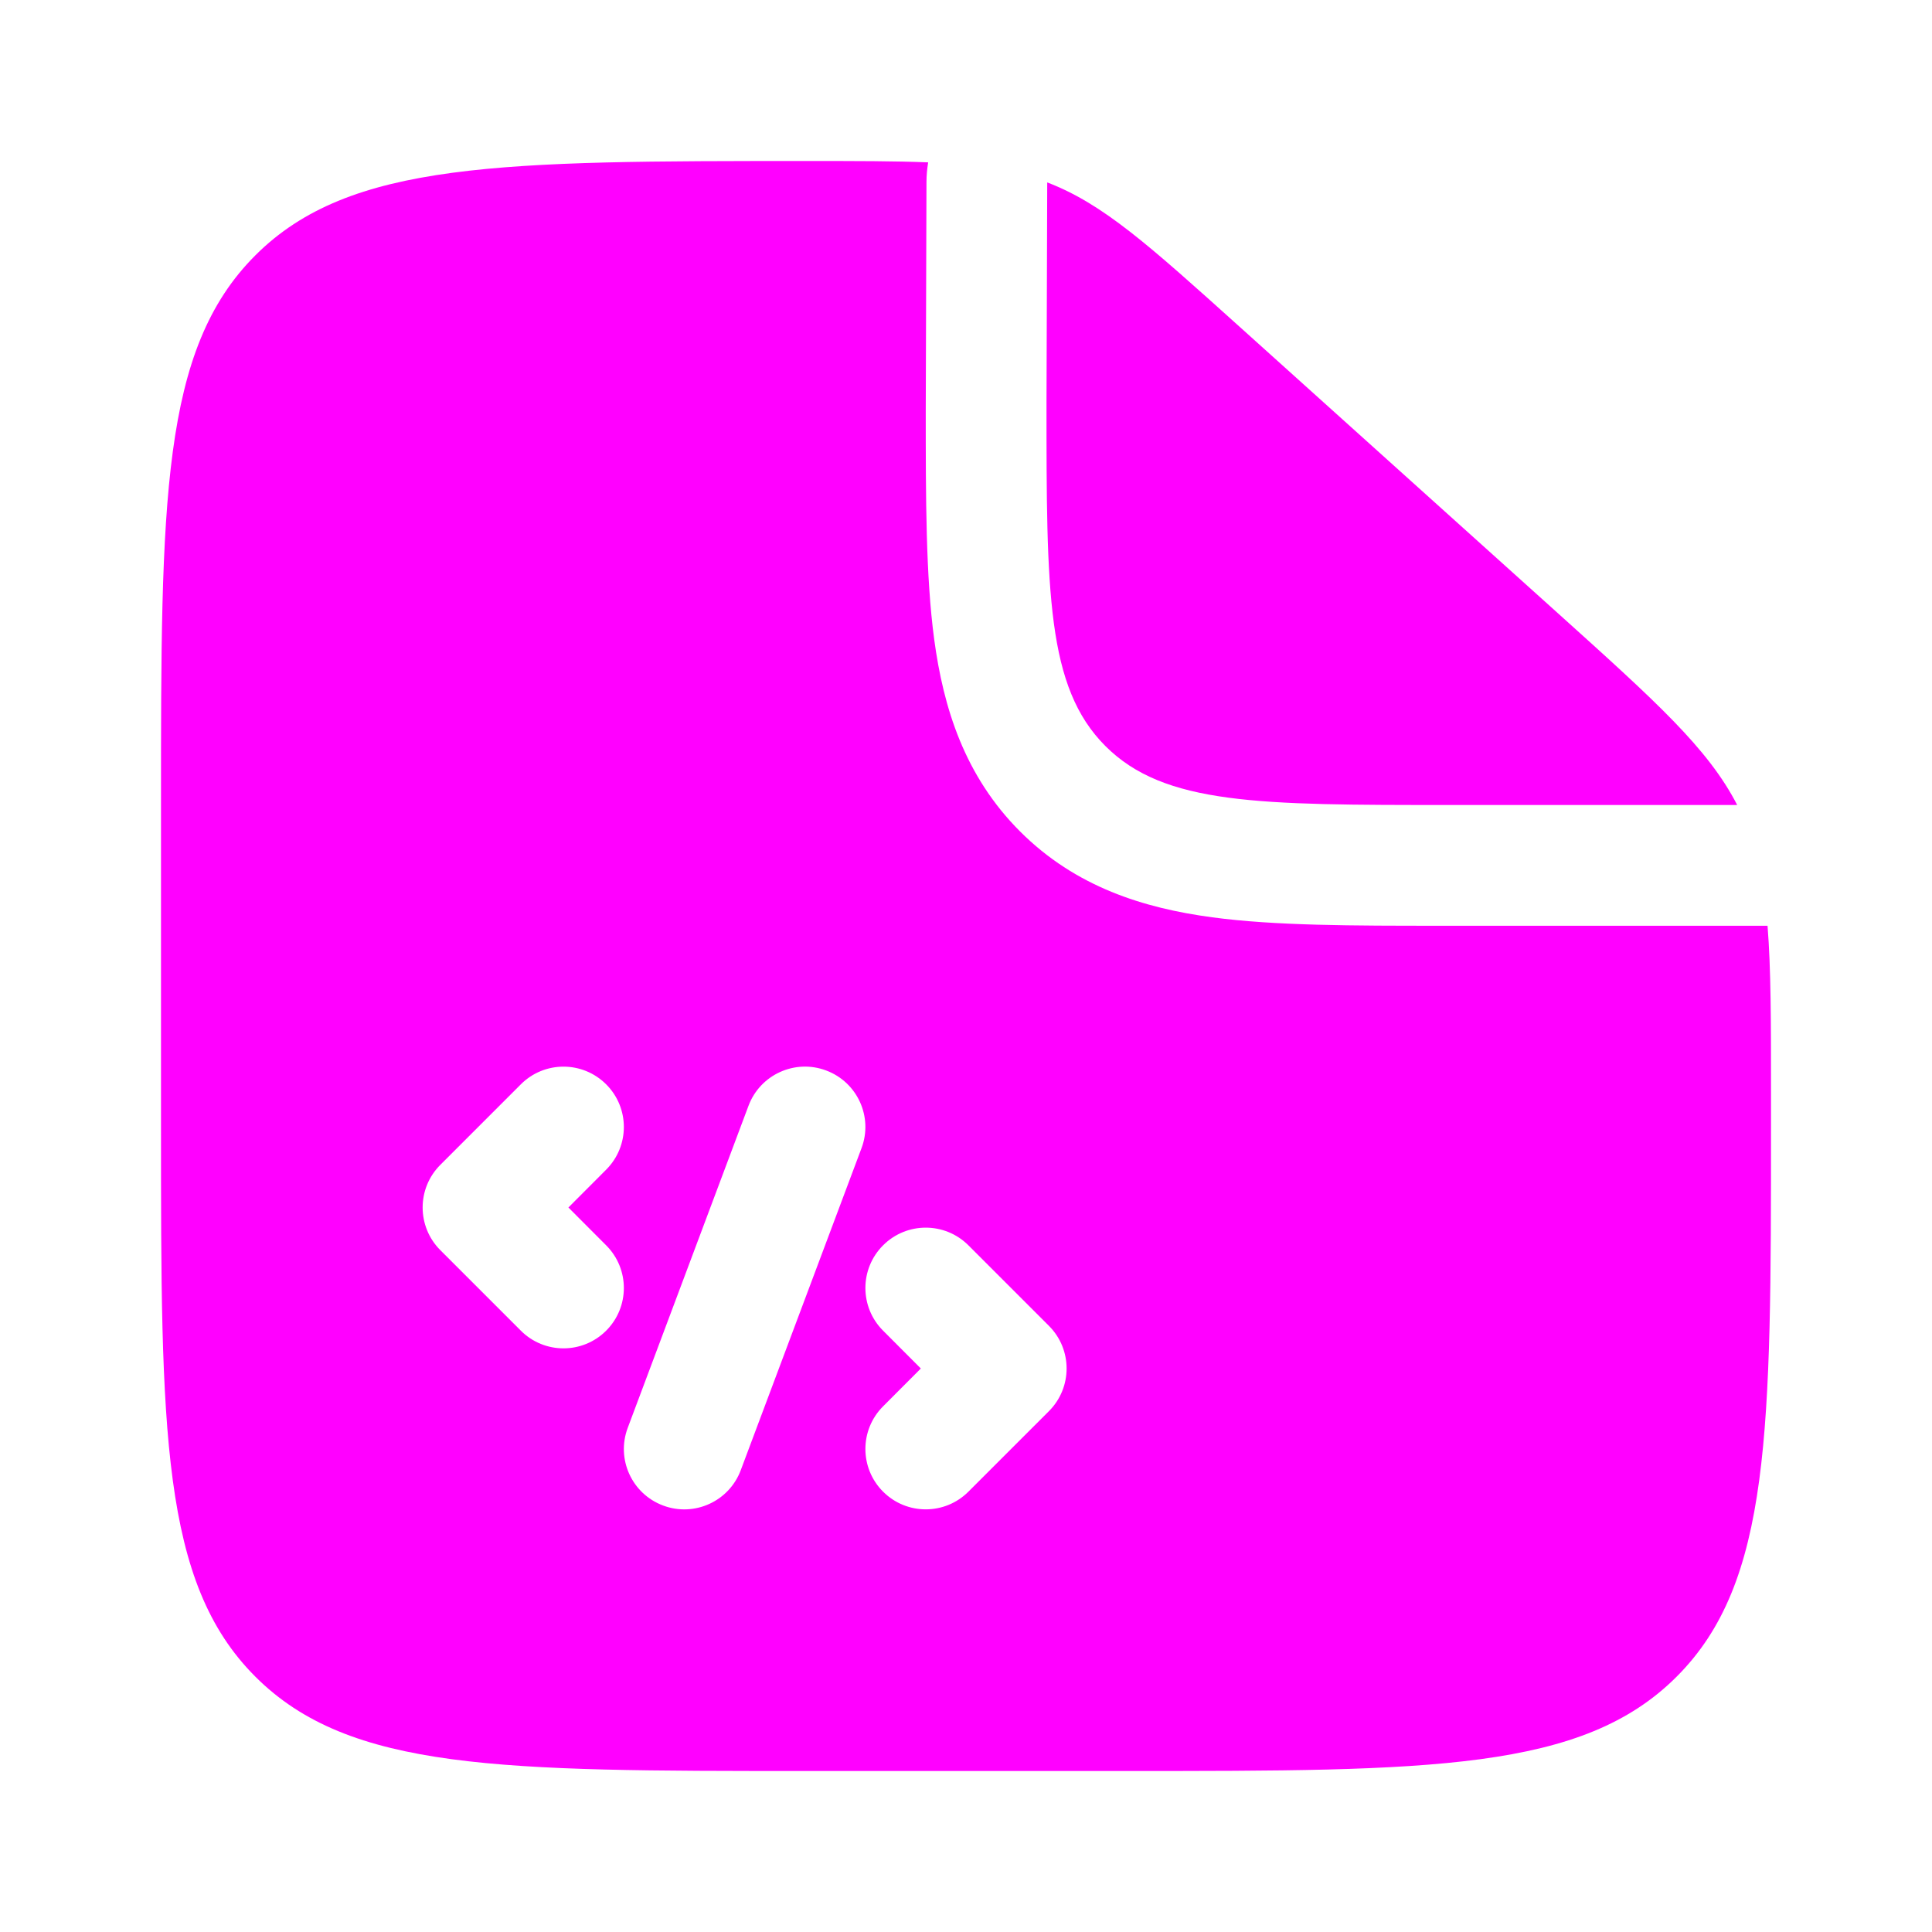
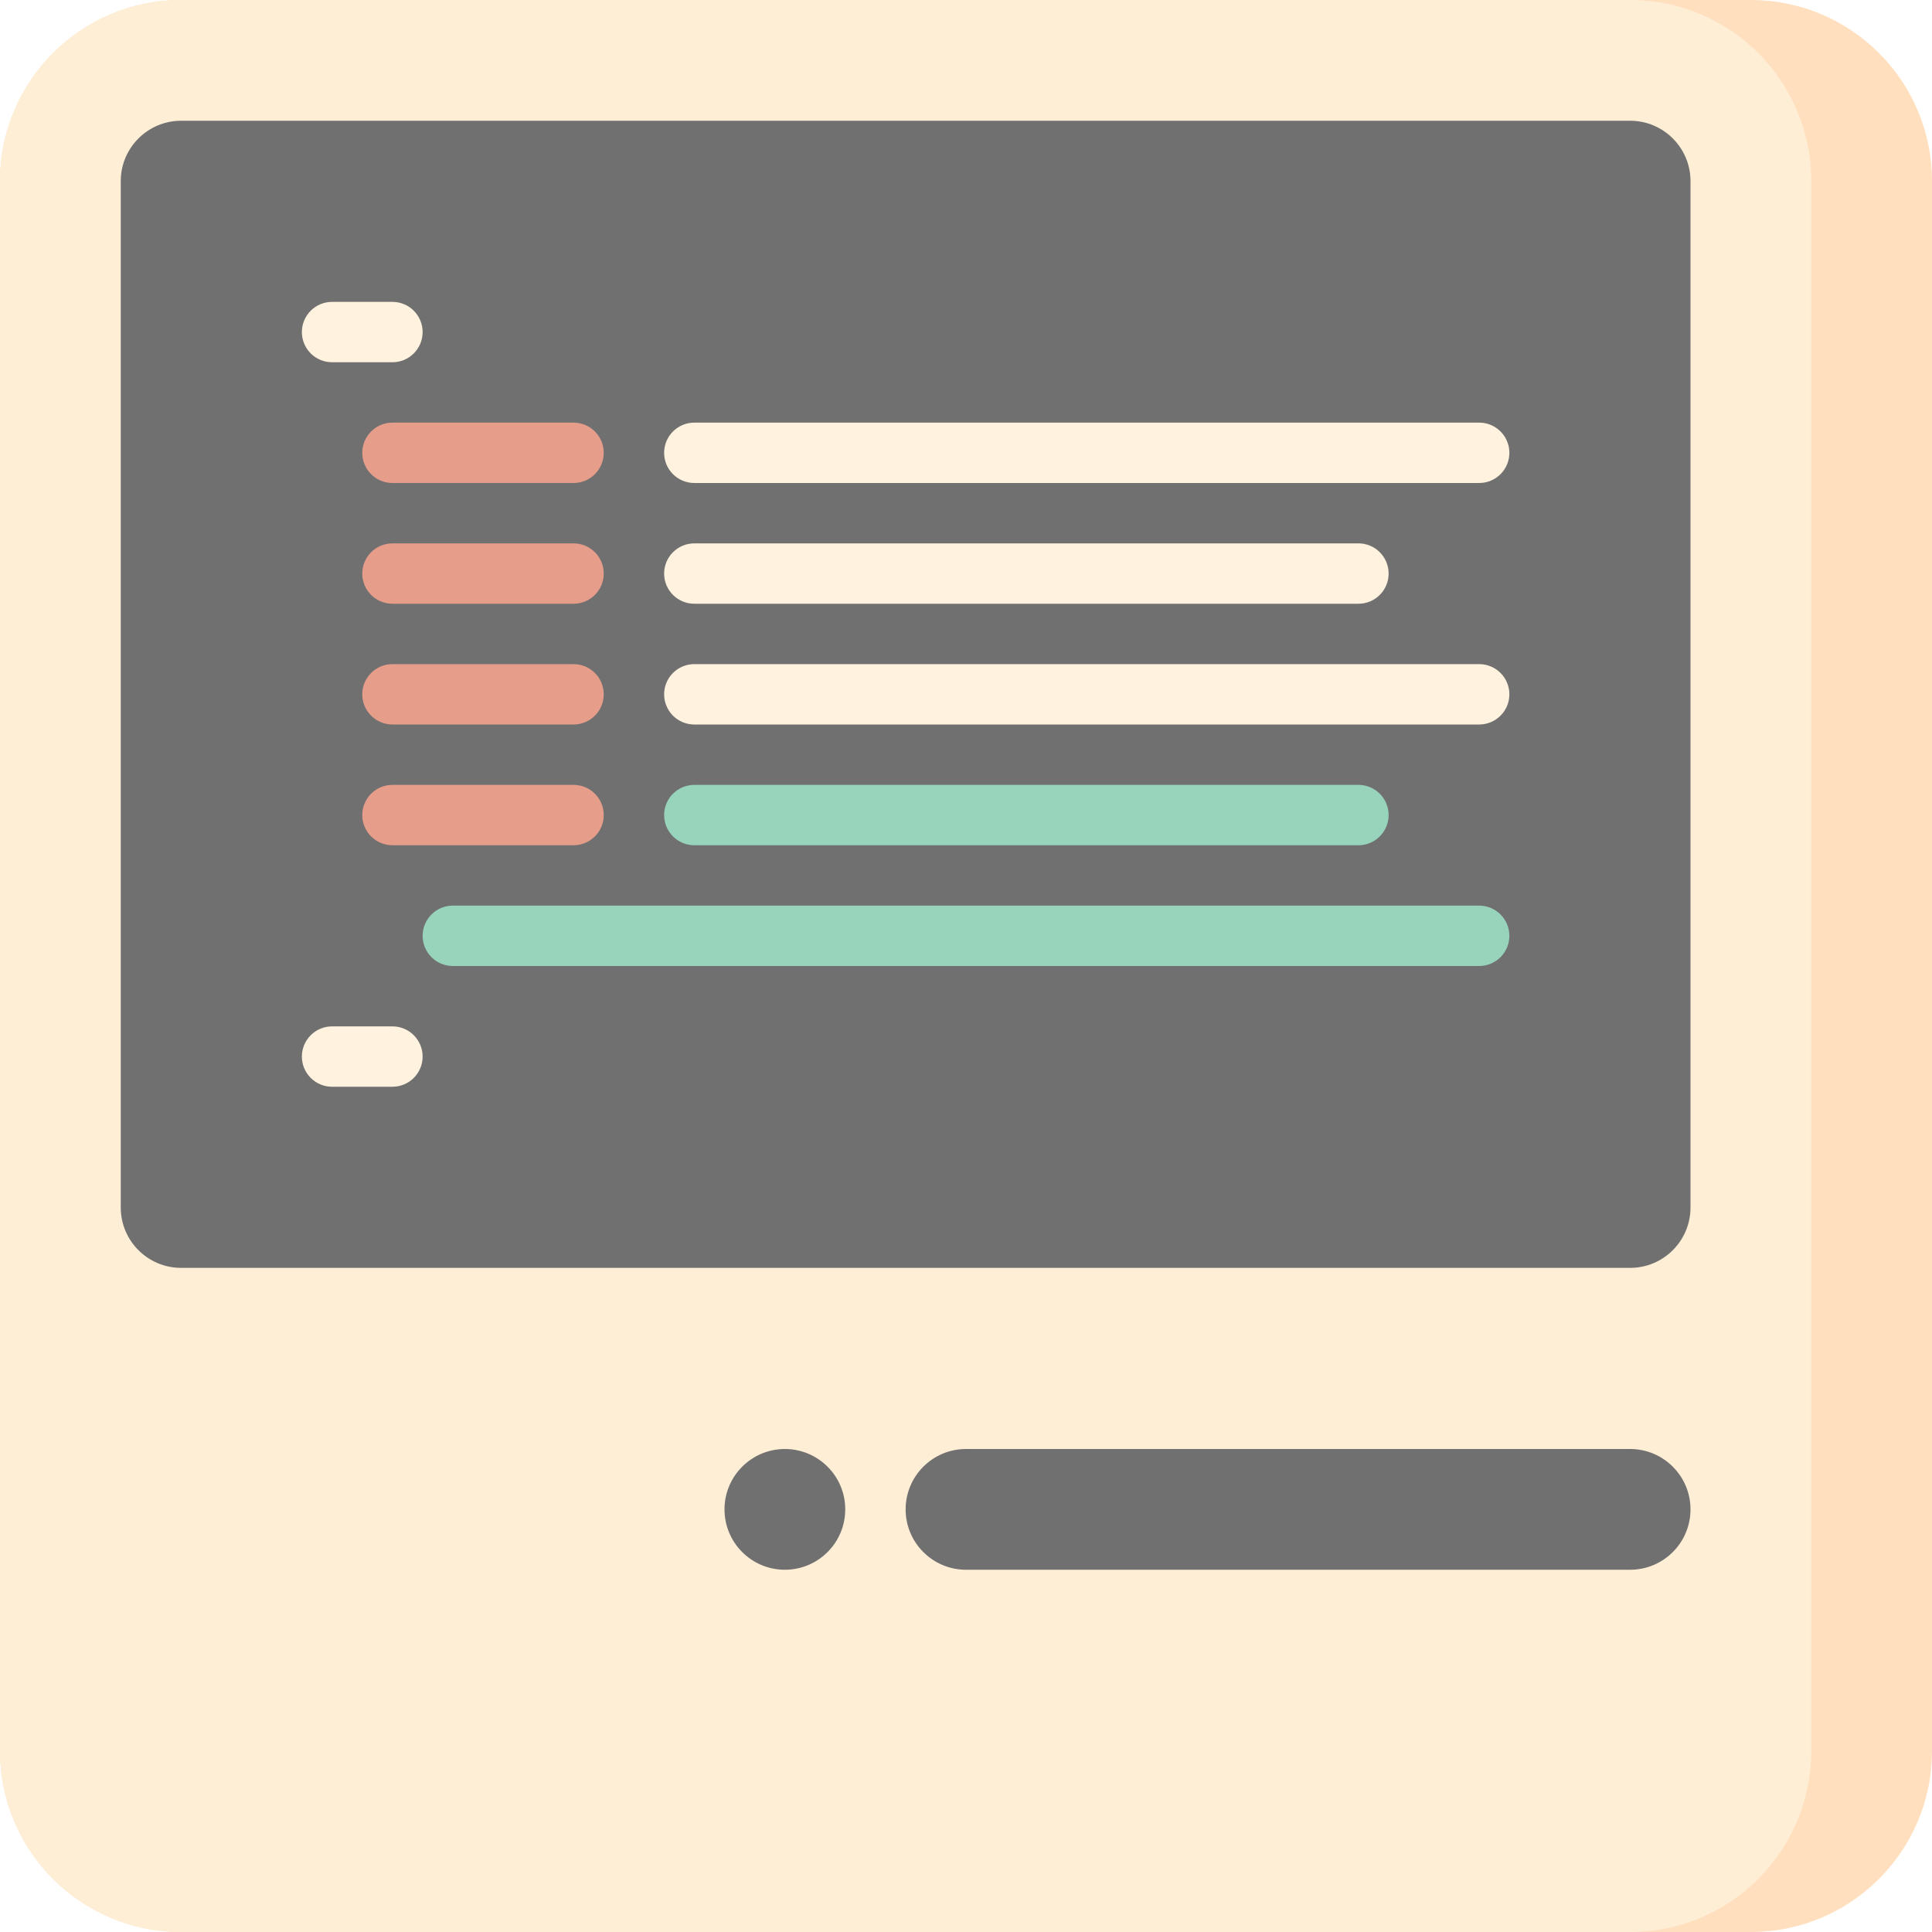
- <svg xmlns="http://www.w3.org/2000/svg" width="256px" height="256px" viewBox="0 0 24 24" fill="none" stroke="#000000" stroke-width="0">
+ <svg xmlns="http://www.w3.org/2000/svg" version="1.1" id="Uploaded to svgrepo.com" viewBox="0 0 32 32" xml:space="preserve" fill="#000000">
  <g id="SVGRepo_bgCarrier" stroke-width="0" />
-   <g id="SVGRepo_tracerCarrier" stroke-linecap="round" stroke-linejoin="round" stroke="#CCCCCC" stroke-width="0.048" />
+   <g id="SVGRepo_tracerCarrier" stroke-linecap="round" stroke-linejoin="round" />
  <g id="SVGRepo_iconCarrier">
-     <path d="M19.352 7.617L15.393 4.054C14.265 3.039 13.701 2.531 13.009 2.266L13 5C13 7.357 13 8.536 13.732 9.268C14.464 10 15.643 10 18 10H21.58C21.218 9.296 20.568 8.712 19.352 7.617Z" fill="#ff00ff" />
-     <path fill-rule="evenodd" clip-rule="evenodd" d="M10 22H14C17.771 22 19.657 22 20.828 20.828C22 19.657 22 17.771 22 14V13.563C22 12.69 22 12.034 21.957 11.5H18L17.905 11.5C16.808 11.5 15.838 11.5 15.057 11.395C14.21 11.281 13.363 11.02 12.672 10.329C11.98 9.637 11.719 8.79 11.605 7.943C11.5 7.162 11.5 6.192 11.5 5.095L11.509 2.261C11.509 2.178 11.517 2.097 11.53 2.017C11.121 2 10.636 2 10.03 2C6.239 2 4.343 2 3.172 3.172C2 4.343 2 6.229 2 10V14C2 17.771 2 19.657 3.172 20.828C4.343 22 6.229 22 10 22ZM10.97 15.47C11.263 15.177 11.737 15.177 12.03 15.47L13.03 16.47C13.323 16.763 13.323 17.237 13.03 17.53L12.03 18.53C11.737 18.823 11.263 18.823 10.97 18.53C10.677 18.237 10.677 17.763 10.97 17.47L11.439 17L10.97 16.53C10.677 16.237 10.677 15.763 10.97 15.47ZM10.702 14.263C10.848 13.876 10.651 13.443 10.263 13.298C9.876 13.152 9.443 13.349 9.298 13.737L7.798 17.737C7.652 18.125 7.849 18.557 8.237 18.702C8.624 18.848 9.057 18.651 9.202 18.263L10.702 14.263ZM7.53 13.47C7.823 13.763 7.823 14.237 7.53 14.53L7.061 15L7.53 15.47C7.823 15.763 7.823 16.237 7.53 16.53C7.237 16.823 6.763 16.823 6.47 16.53L5.47 15.53C5.177 15.237 5.177 14.763 5.47 14.47L6.47 13.47C6.763 13.177 7.237 13.177 7.53 13.47Z" fill="#ff00ff" />
+     <style type="text/css"> .cubies_negentien{fill:#ffdfbd;} .cubies_twintig{fill:#ffeed6;} .cubies_drieentwintig{fill:#E69D8A;} .cubies_zevenentwintig{fill:#98D3BC;} .cubies_twee{fill:#707070;} .cubies_twaalf{fill:#FFF2DF;} .st0{fill:#C9483A;} .st1{fill:#D97360;} .st2{fill:#CCE2CD;} .st3{fill:#65C3AB;} .st4{fill:#4C4842;} .st5{fill:#EDEAE5;} .st6{fill:#C9C6C0;} .st7{fill:#EDB57E;} .st8{fill:#2EB39A;} .st9{fill:#BCD269;} .st10{fill:#D1DE8B;} .st11{fill:#EC9B5A;} .st12{fill:#837F79;} .st13{fill:#A5A29C;} .st14{fill:#8E7866;} .st15{fill:#725A48;} .st16{fill:#F2C7B5;} .st17{fill:#A4C83F;} .st18{fill:#E3D4C0;} </style>
+     <g>
+       <path class="cubies_negentien" d="M29,32H3c-1.657,0-3-1.343-3-3V3c0-1.657,1.343-3,3-3h26c1.657,0,3,1.343,3,3v26 C32,30.657,30.657,32,29,32z" />
+       <path class="cubies_twintig" d="M27,32H3c-1.657,0-3-1.343-3-3V3c0-1.657,1.343-3,3-3h24c1.657,0,3,1.343,3,3v26 C30,30.657,28.657,32,27,32z" />
+       <path class="cubies_twee" d="M28,3v17c0,0.552-0.448,1-1,1H3c-0.552,0-1-0.448-1-1V3c0-0.552,0.448-1,1-1h24 C27.552,2,28,2.448,28,3z M27,24H16c-0.552,0-1,0.448-1,1c0,0.552,0.448,1,1,1h11c0.552,0,1-0.448,1-1C28,24.448,27.552,24,27,24z M13,24c-0.552,0-1,0.448-1,1s0.448,1,1,1s1-0.448,1-1S13.552,24,13,24z" />
+       <path class="cubies_drieentwintig" d="M9.5,8h-3C6.224,8,6,7.776,6,7.5S6.224,7,6.5,7h3C9.776,7,10,7.224,10,7.5S9.776,8,9.5,8z M10,9.5C10,9.224,9.776,9,9.5,9h-3C6.224,9,6,9.224,6,9.5S6.224,10,6.5,10h3C9.776,10,10,9.776,10,9.5z M10,11.5 c0-0.276-0.224-0.5-0.5-0.5h-3C6.224,11,6,11.224,6,11.5S6.224,12,6.5,12h3C9.776,12,10,11.776,10,11.5z M10,13.5 c0-0.276-0.224-0.5-0.5-0.5h-3C6.224,13,6,13.224,6,13.5S6.224,14,6.5,14h3C9.776,14,10,13.776,10,13.5z" />
+       <path class="cubies_zevenentwintig" d="M24.5,16h-17C7.224,16,7,15.776,7,15.5S7.224,15,7.5,15h17c0.276,0,0.5,0.224,0.5,0.5 S24.776,16,24.5,16z M23,13.5c0-0.276-0.224-0.5-0.5-0.5h-11c-0.276,0-0.5,0.224-0.5,0.5s0.224,0.5,0.5,0.5h11 C22.776,14,23,13.776,23,13.5z" />
+       <path class="cubies_twaalf" d="M6.5,6h-1C5.224,6,5,5.776,5,5.5S5.224,5,5.5,5h1C6.776,5,7,5.224,7,5.5S6.776,6,6.5,6z M25,7.5 C25,7.224,24.776,7,24.5,7h-13C11.224,7,11,7.224,11,7.5S11.224,8,11.5,8h13C24.776,8,25,7.776,25,7.5z M23,9.5 C23,9.224,22.776,9,22.5,9h-11C11.224,9,11,9.224,11,9.5s0.224,0.5,0.5,0.5h11C22.776,10,23,9.776,23,9.5z M25,11.5 c0-0.276-0.224-0.5-0.5-0.5h-13c-0.276,0-0.5,0.224-0.5,0.5s0.224,0.5,0.5,0.5h13C24.776,12,25,11.776,25,11.5z M7,17.5 C7,17.224,6.776,17,6.5,17h-1C5.224,17,5,17.224,5,17.5S5.224,18,5.5,18h1C6.776,18,7,17.776,7,17.5z" />
+     </g>
  </g>
</svg>
